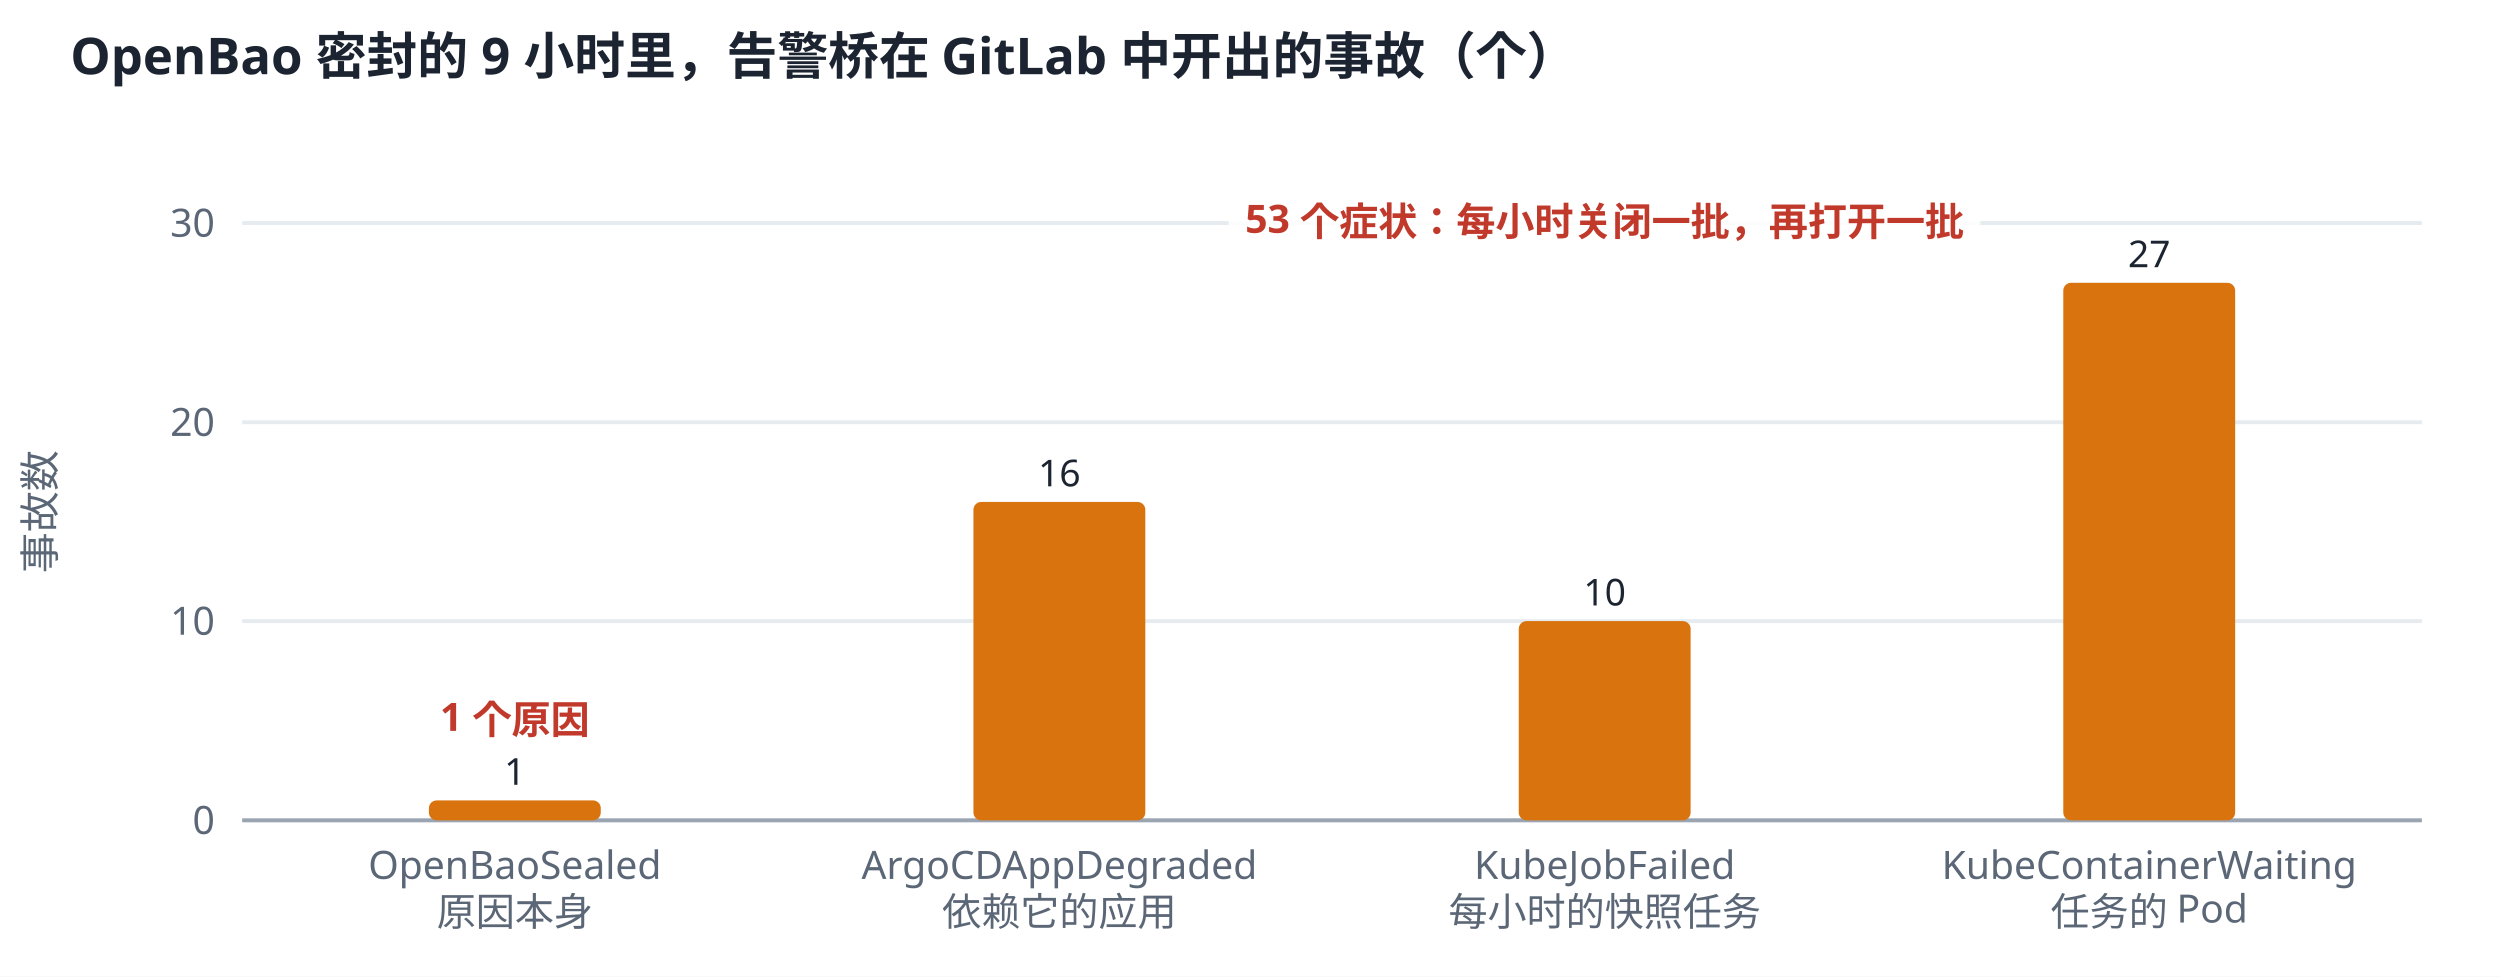
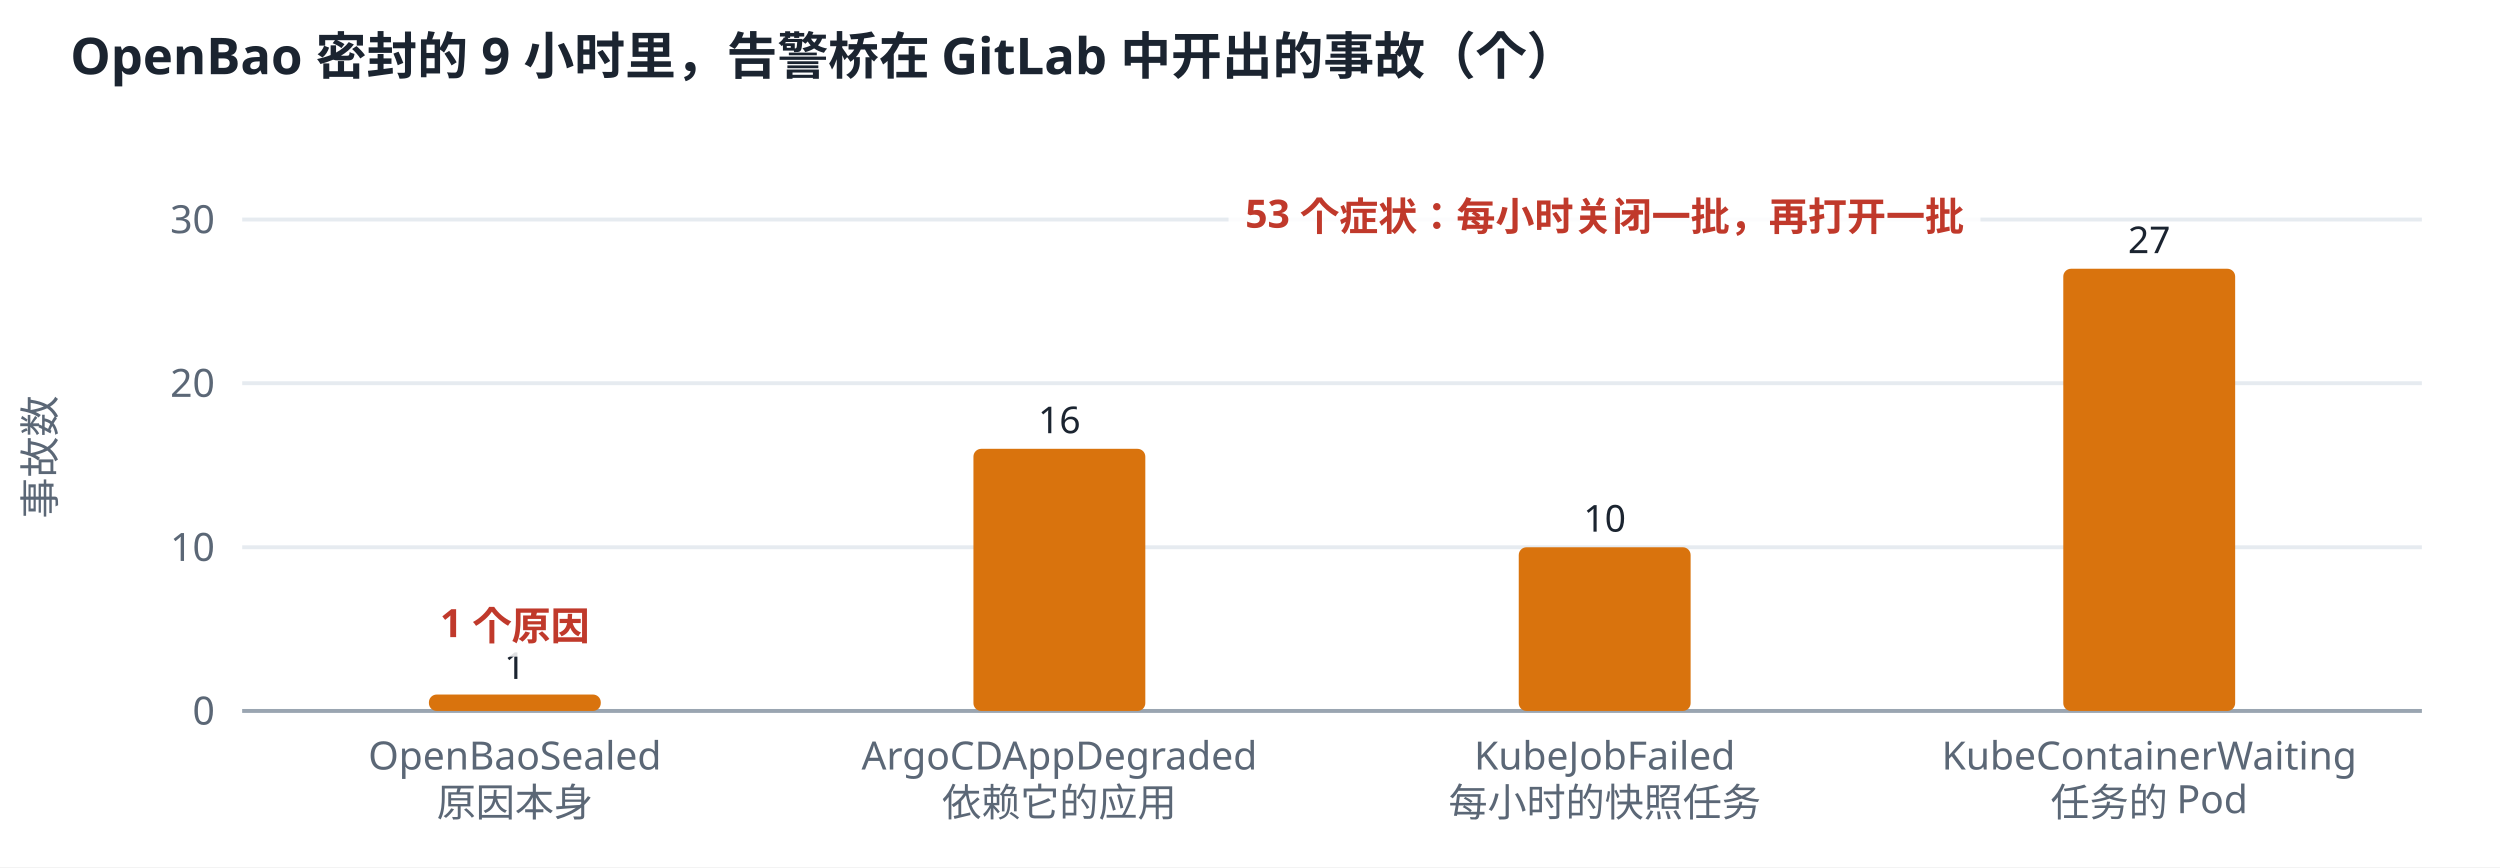
- <svg xmlns="http://www.w3.org/2000/svg" viewBox="0 0 640 250" width="640" height="250" font-family="'Segoe UI','Microsoft YaHei','Noto Sans SC',sans-serif">
+ <svg xmlns="http://www.w3.org/2000/svg" viewBox="0 0 640 222" width="640" height="222" font-family="'Segoe UI','Microsoft YaHei','Noto Sans SC',sans-serif">
  <rect width="100%" height="100%" fill="#ffffff" />
  <text x="18.0" y="19.0" font-size="13" fill="#1b2430" text-anchor="start" font-weight="600">OpenBao 密封的 9 小时里，告警桥在 GitLab 中开出的事故（个）</text>
-   <line x1="62.0" y1="210.0" x2="620.0" y2="210.0" stroke="#e6ebf0" stroke-width="1.0" />
-   <text x="55.0" y="213.5" font-size="10" fill="#5b6776" text-anchor="end" font-weight="normal">0</text>
-   <line x1="62.0" y1="159.0" x2="620.0" y2="159.0" stroke="#e6ebf0" stroke-width="1.0" />
-   <text x="55.0" y="162.5" font-size="10" fill="#5b6776" text-anchor="end" font-weight="normal">10</text>
-   <line x1="62.0" y1="108.1" x2="620.0" y2="108.1" stroke="#e6ebf0" stroke-width="1.0" />
-   <text x="55.0" y="111.6" font-size="10" fill="#5b6776" text-anchor="end" font-weight="normal">20</text>
-   <line x1="62.0" y1="57.1" x2="620.0" y2="57.1" stroke="#e6ebf0" stroke-width="1.0" />
-   <text x="55.0" y="60.6" font-size="10" fill="#5b6776" text-anchor="end" font-weight="normal">30</text>
-   <line x1="62.0" y1="210.0" x2="620.0" y2="210.0" stroke="#9aa5b1" stroke-width="1.0" />
-   <text x="14.0" y="131.0" font-size="10.5" fill="#5b6776" text-anchor="middle" font-weight="normal" transform="rotate(-90 14.0 131.0)">事故数</text>
-   <rect x="109.8" y="204.9" width="44.0" height="5.1" fill="#d9730d" stroke="none" stroke-width="1" rx="2" />
-   <text x="131.8" y="200.9" font-size="9.5" fill="#1b2430" text-anchor="middle" font-weight="normal">1</text>
-   <text x="131.8" y="225.0" font-size="10" fill="#5b6776" text-anchor="middle" font-weight="normal">OpenBaoSealed</text>
-   <text x="131.8" y="237.0" font-size="10" fill="#5b6776" text-anchor="middle" font-weight="normal">原因本身</text>
-   <rect x="249.2" y="128.5" width="44.0" height="81.5" fill="#d9730d" stroke="none" stroke-width="1" rx="2" />
-   <text x="271.2" y="124.5" font-size="9.5" fill="#1b2430" text-anchor="middle" font-weight="normal">16</text>
-   <text x="271.2" y="225.0" font-size="10" fill="#5b6776" text-anchor="middle" font-weight="normal">ArgoCDAppDegraded</text>
-   <text x="271.2" y="237.0" font-size="10" fill="#5b6776" text-anchor="middle" font-weight="normal">依赖它的应用</text>
-   <rect x="388.8" y="159.0" width="44.0" height="51.0" fill="#d9730d" stroke="none" stroke-width="1" rx="2" />
-   <text x="410.8" y="155.0" font-size="9.5" fill="#1b2430" text-anchor="middle" font-weight="normal">10</text>
-   <text x="410.8" y="225.0" font-size="10" fill="#5b6776" text-anchor="middle" font-weight="normal">KubeJobFailed</text>
-   <text x="410.8" y="237.0" font-size="10" fill="#5b6776" text-anchor="middle" font-weight="normal">每小时的快照任务</text>
-   <rect x="528.2" y="72.4" width="44.0" height="137.6" fill="#d9730d" stroke="none" stroke-width="1" rx="2" />
-   <text x="550.2" y="68.4" font-size="9.5" fill="#1b2430" text-anchor="middle" font-weight="normal">27</text>
-   <text x="550.2" y="225.0" font-size="10" fill="#5b6776" text-anchor="middle" font-weight="normal">KubeContainerWaiting</text>
-   <text x="550.2" y="237.0" font-size="10" fill="#5b6776" text-anchor="middle" font-weight="normal">任务的 Pod</text>
-   <rect x="108.2" y="178.1" width="47.0" height="14.0" fill="#ffffff" stroke="none" stroke-width="1" rx="2" opacity="0.86" />
-   <text x="131.8" y="187.1" font-size="10" fill="#c0392b" text-anchor="middle" font-weight="600">1 个原因</text>
-   <rect x="314.5" y="50.6" width="192.5" height="14.0" fill="#ffffff" stroke="none" stroke-width="1" rx="2" opacity="0.86" />
-   <text x="410.8" y="59.6" font-size="10" fill="#c0392b" text-anchor="middle" font-weight="600">53 个症状：每小时关闭一批，再打开一批</text>
+   <line x1="62.0" y1="182.0" x2="620.0" y2="182.0" stroke="#e6ebf0" stroke-width="1.0" />
+   <text x="55.0" y="185.5" font-size="10" fill="#5b6776" text-anchor="end" font-weight="normal">0</text>
+   <line x1="62.0" y1="140.1" x2="620.0" y2="140.1" stroke="#e6ebf0" stroke-width="1.0" />
+   <text x="55.0" y="143.6" font-size="10" fill="#5b6776" text-anchor="end" font-weight="normal">10</text>
+   <line x1="62.0" y1="98.1" x2="620.0" y2="98.1" stroke="#e6ebf0" stroke-width="1.0" />
+   <text x="55.0" y="101.6" font-size="10" fill="#5b6776" text-anchor="end" font-weight="normal">20</text>
+   <line x1="62.0" y1="56.2" x2="620.0" y2="56.2" stroke="#e6ebf0" stroke-width="1.0" />
+   <text x="55.0" y="59.7" font-size="10" fill="#5b6776" text-anchor="end" font-weight="normal">30</text>
+   <line x1="62.0" y1="182.0" x2="620.0" y2="182.0" stroke="#9aa5b1" stroke-width="1.0" />
+   <text x="14.0" y="117.0" font-size="10.5" fill="#5b6776" text-anchor="middle" font-weight="normal" transform="rotate(-90 14.0 117.0)">事故数</text>
+   <rect x="109.8" y="177.8" width="44.0" height="4.2" fill="#d9730d" stroke="none" stroke-width="1" rx="2" />
+   <text x="131.8" y="173.8" font-size="9.5" fill="#1b2430" text-anchor="middle" font-weight="normal">1</text>
+   <text x="131.8" y="197.0" font-size="10" fill="#5b6776" text-anchor="middle" font-weight="normal">OpenBaoSealed</text>
+   <text x="131.8" y="209.0" font-size="10" fill="#5b6776" text-anchor="middle" font-weight="normal">原因本身</text>
+   <rect x="249.2" y="114.9" width="44.0" height="67.1" fill="#d9730d" stroke="none" stroke-width="1" rx="2" />
+   <text x="271.2" y="110.9" font-size="9.5" fill="#1b2430" text-anchor="middle" font-weight="normal">16</text>
+   <text x="271.2" y="197.0" font-size="10" fill="#5b6776" text-anchor="middle" font-weight="normal">ArgoCDAppDegraded</text>
+   <text x="271.2" y="209.0" font-size="10" fill="#5b6776" text-anchor="middle" font-weight="normal">依赖它的应用</text>
+   <rect x="388.8" y="140.1" width="44.0" height="41.9" fill="#d9730d" stroke="none" stroke-width="1" rx="2" />
+   <text x="410.8" y="136.1" font-size="9.5" fill="#1b2430" text-anchor="middle" font-weight="normal">10</text>
+   <text x="410.8" y="197.0" font-size="10" fill="#5b6776" text-anchor="middle" font-weight="normal">KubeJobFailed</text>
+   <text x="410.8" y="209.0" font-size="10" fill="#5b6776" text-anchor="middle" font-weight="normal">每小时的快照任务</text>
+   <rect x="528.2" y="68.8" width="44.0" height="113.2" fill="#d9730d" stroke="none" stroke-width="1" rx="2" />
+   <text x="550.2" y="64.8" font-size="9.5" fill="#1b2430" text-anchor="middle" font-weight="normal">27</text>
+   <text x="550.2" y="197.0" font-size="10" fill="#5b6776" text-anchor="middle" font-weight="normal">KubeContainerWaiting</text>
+   <text x="550.2" y="209.0" font-size="10" fill="#5b6776" text-anchor="middle" font-weight="normal">任务的 Pod</text>
+   <rect x="108.2" y="154.1" width="47.0" height="14.0" fill="#ffffff" stroke="none" stroke-width="1" rx="2" opacity="0.86" />
+   <text x="131.8" y="163.1" font-size="10" fill="#c0392b" text-anchor="middle" font-weight="600">1 个原因</text>
+   <rect x="314.5" y="49.3" width="192.5" height="14.0" fill="#ffffff" stroke="none" stroke-width="1" rx="2" opacity="0.86" />
+   <text x="410.8" y="58.3" font-size="10" fill="#c0392b" text-anchor="middle" font-weight="600">53 个症状：每小时关闭一批，再打开一批</text>
</svg>
